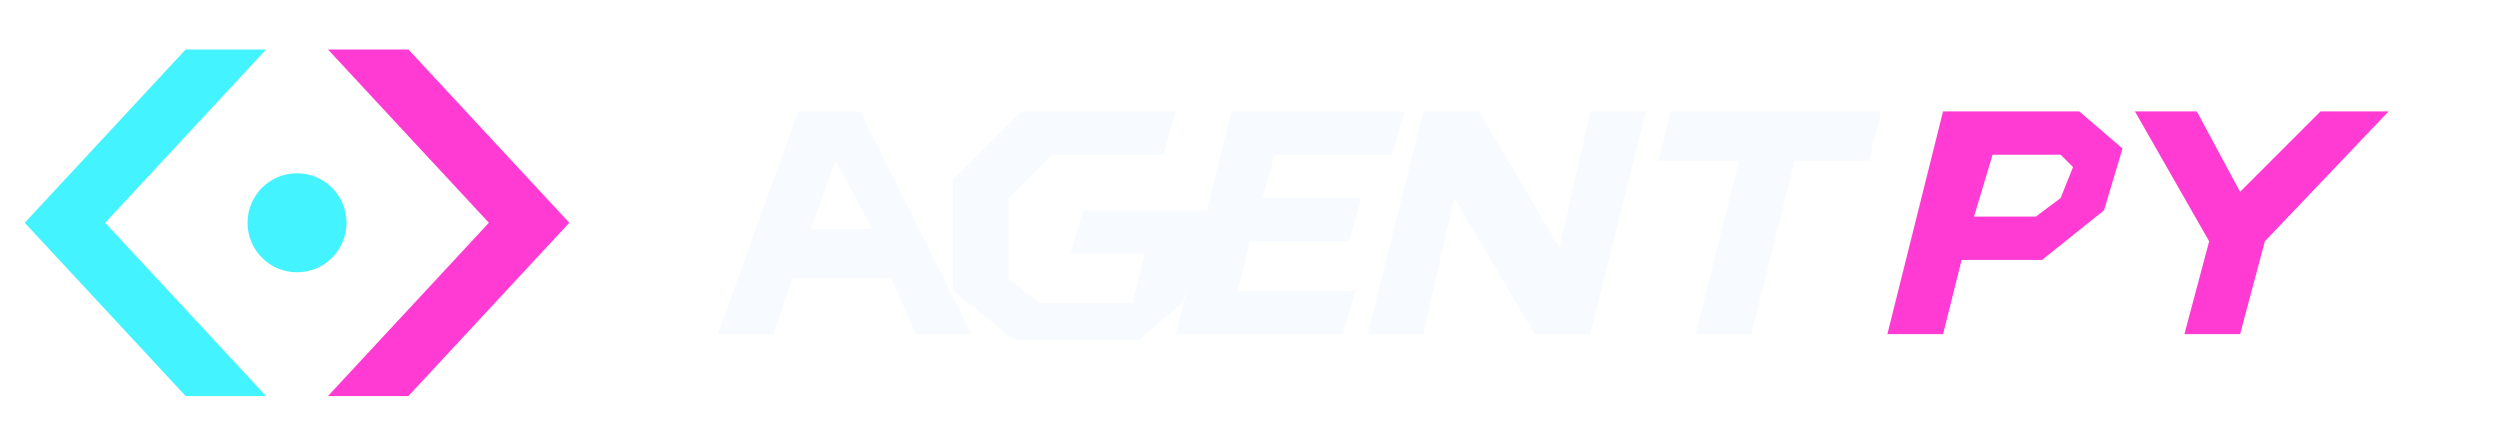
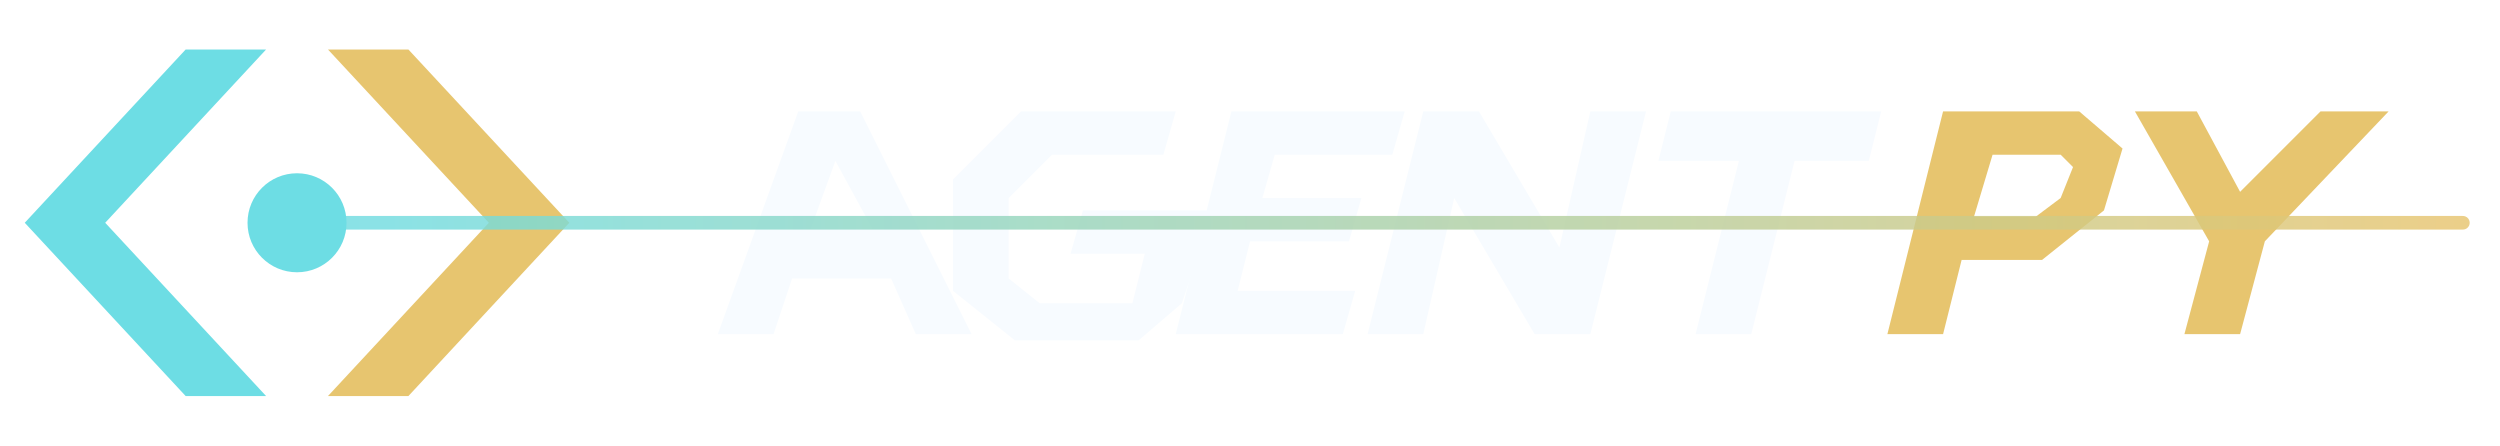
<svg xmlns="http://www.w3.org/2000/svg" viewBox="0 0 404 72" role="img" aria-labelledby="title desc">
  <defs>
-     <linearGradient id="signal" x1="0" y1="0" x2="1" y2="0">
-       <stop offset="0" stop-color="#43f3ff" />
-       <stop offset="1" stop-color="#ff3bd4" />
+     <linearGradient id="signal" x1="48" y1="36" x2="398" y2="36" gradientUnits="userSpaceOnUse">
+       <stop offset="0" stop-color="#6ddde4" />
+       <stop offset="1" stop-color="#e7c56f" />
    </linearGradient>
  </defs>
-   <path fill="#43f3ff" d="M30 8 4 36l26 28h13L17 36 43 8Z" />
-   <path fill="#ff3bd4" d="m66 8 26 28-26 28H53l26-28L53 8Z" />
-   <path stroke="url(#signal)" stroke-width="2.5" stroke-linecap="round" d="M48 36h350" />
-   <circle cx="48" cy="36" r="8" fill="#43f3ff" />
+   <path fill="#6ddde4" d="M30 8 4 36l26 28h13L17 36 43 8Z" />
+   <path fill="#e7c56f" d="m66 8 26 28-26 28H53l26-28L53 8Z" />
  <g fill="#f7fbff" transform="translate(8)">
    <path fill-rule="evenodd" d="m108 54 13-36h10l18 36h-9l-4-9h-16l-3 9Zm15-17h10l-6-11Z" />
    <path d="M180 25h-18l-7 7v13l5 4h15l2-8h-12l2-7h21l-5 15-7 6h-20l-10-8V29l11-11h25Z" />
    <path d="m191 18-9 36h27l2-7h-19l2-8h16l2-7h-16l2-7h19l2-7Z" />
    <path d="m222 18-9 36h9l5-22 13 22h9l9-36h-9l-5 22-13-22Z" />
    <path d="M262 18h34l-2 8h-12l-7 28h-9l7-28h-13Z" />
  </g>
-   <g fill="#ff3bd4" transform="translate(8)">
+   <g fill="#e7c56f" transform="translate(8)">
    <path fill-rule="evenodd" d="m306 18-9 36h9l3-12h13l10-8 3-10-7-6Zm5 17 3-10h11l2 2-2 5-4 3Z" />
    <path d="M337 18h10l7 13 13-13h11l-20 21-4 15h-9l4-15Z" />
  </g>
+   <path id="signal-shot" stroke="url(#signal)" stroke-width="2.2" stroke-linecap="round" opacity="0.82" d="M48 36h350" />
+   <circle cx="48" cy="36" r="8" fill="#6ddde4" />
</svg>
